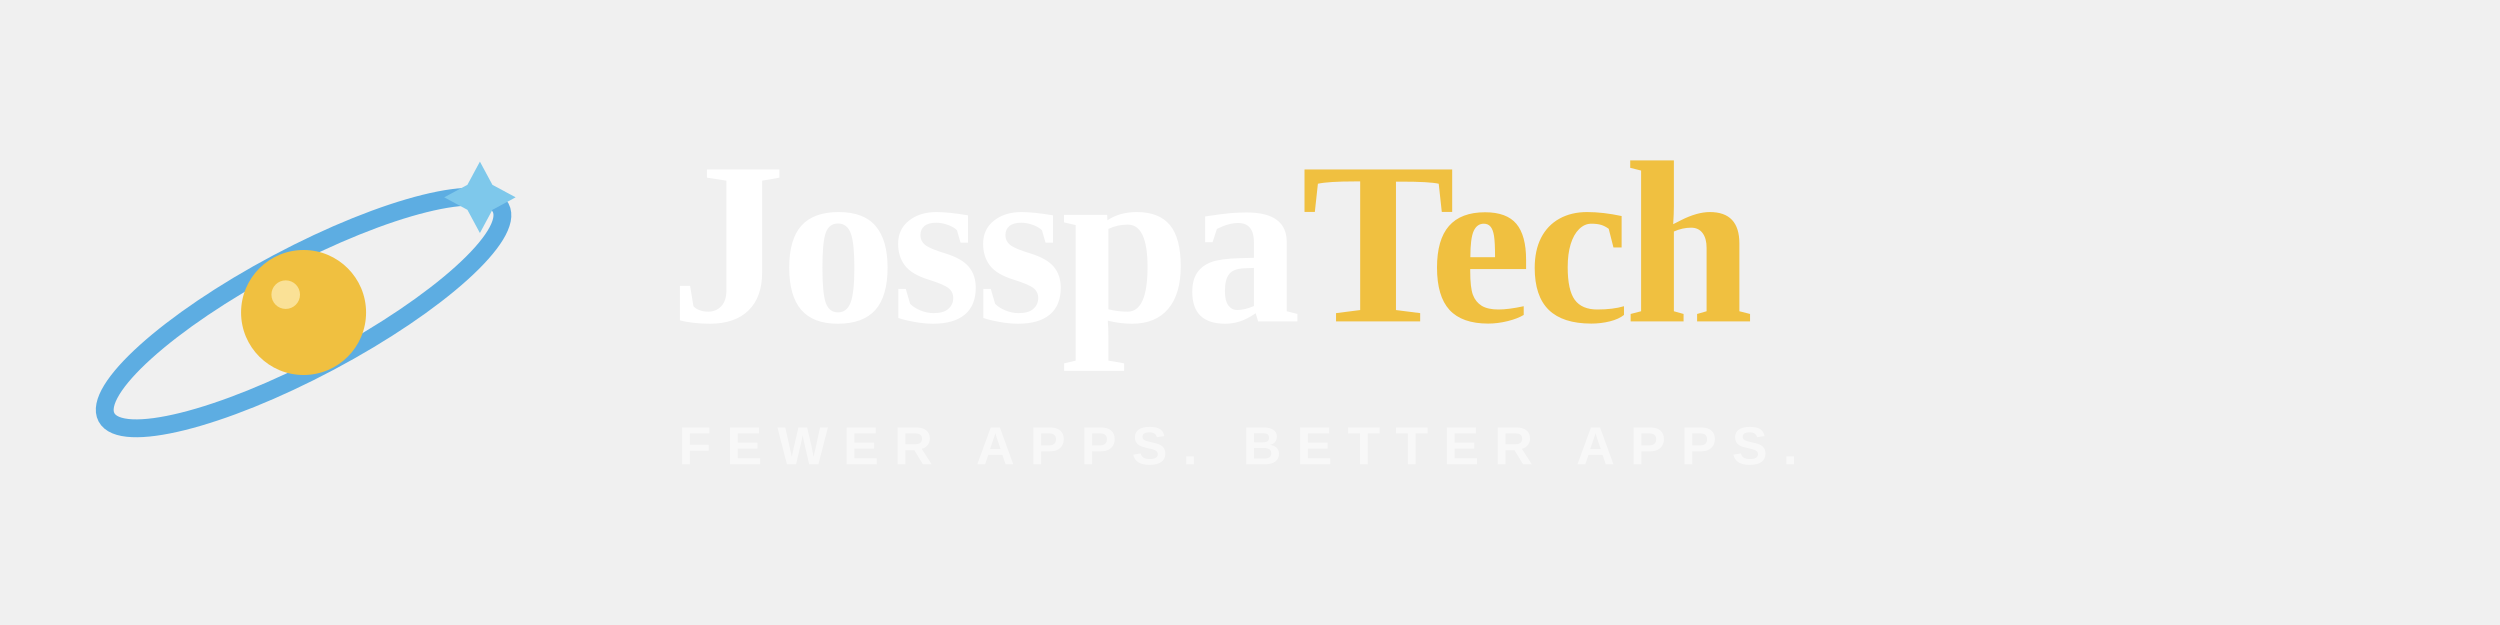
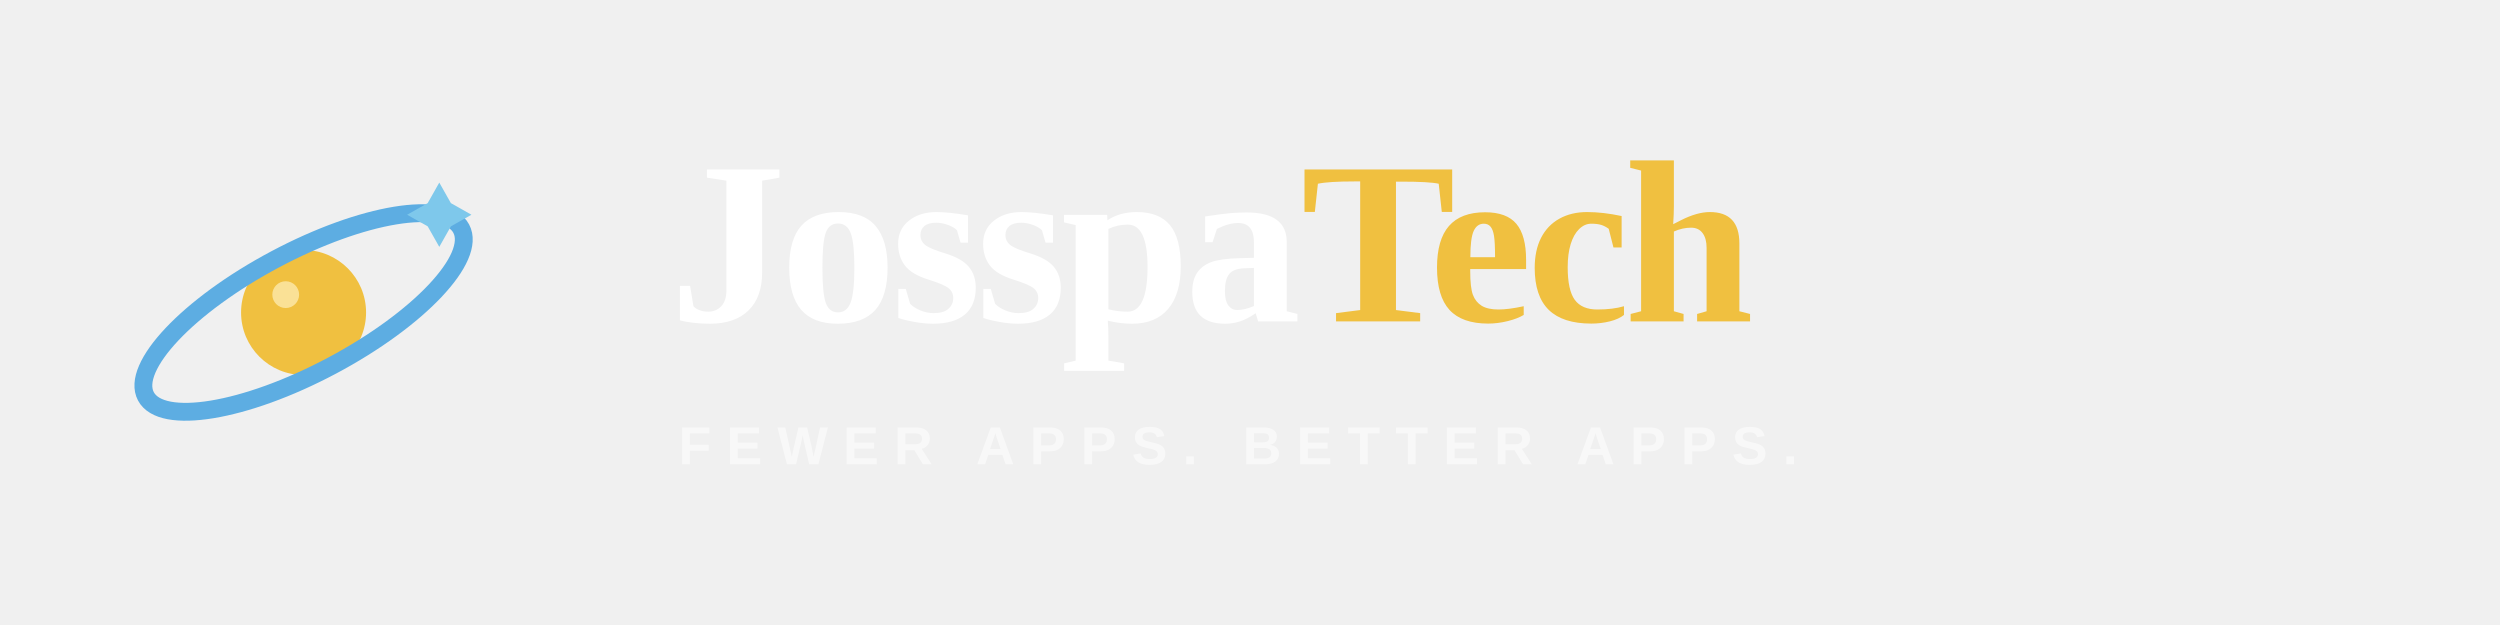
<svg xmlns="http://www.w3.org/2000/svg" viewBox="0 0 560 140" role="img" aria-label="JosspaTech">
  <g transform="translate(12 14)">
-     <ellipse cx="56" cy="56" rx="50" ry="12.5" fill="none" stroke="#5DADE2" stroke-width="4" transform="rotate(-28 56 56)" />
    <circle cx="56" cy="56" r="14" fill="#F0C040" />
-     <circle cx="52" cy="52" r="3.2" fill="#FFF3C4" opacity="0.65" />
-     <path d="M95.5,22.2 98.3,27.4 103.5,30.2 98.3,33.0 95.5,38.2 92.7,33.0 87.5,30.2 92.7,27.4 Z" fill="#7EC8EB" />
+     <circle cx="52" cy="52" r="3" fill="#FFF3C4" opacity="0.65" />
+     <ellipse cx="56" cy="56" rx="40" ry="13.5" fill="none" stroke="#5DADE2" stroke-width="4" transform="rotate(-28 56 56)" />
+     <path d="M86.4,26.9 89.0,31.5 93.6,34.1 89.0,36.7 86.4,41.3 83.8,36.7 79.2,34.1 83.8,31.5 Z" fill="#7EC8EB" />
  </g>
  <text x="150" y="72" font-family="Georgia, 'Times New Roman', serif" font-size="52" font-weight="700" letter-spacing="-1.2" fill="#FFFFFF">Josspa<tspan fill="#F0C040">Tech</tspan>
  </text>
  <text x="152" y="104" font-family="Manrope, Arial, sans-serif" font-size="12" font-weight="700" letter-spacing="3.4" fill="rgba(255,255,255,0.55)">FEWER APPS. BETTER APPS.</text>
</svg>
